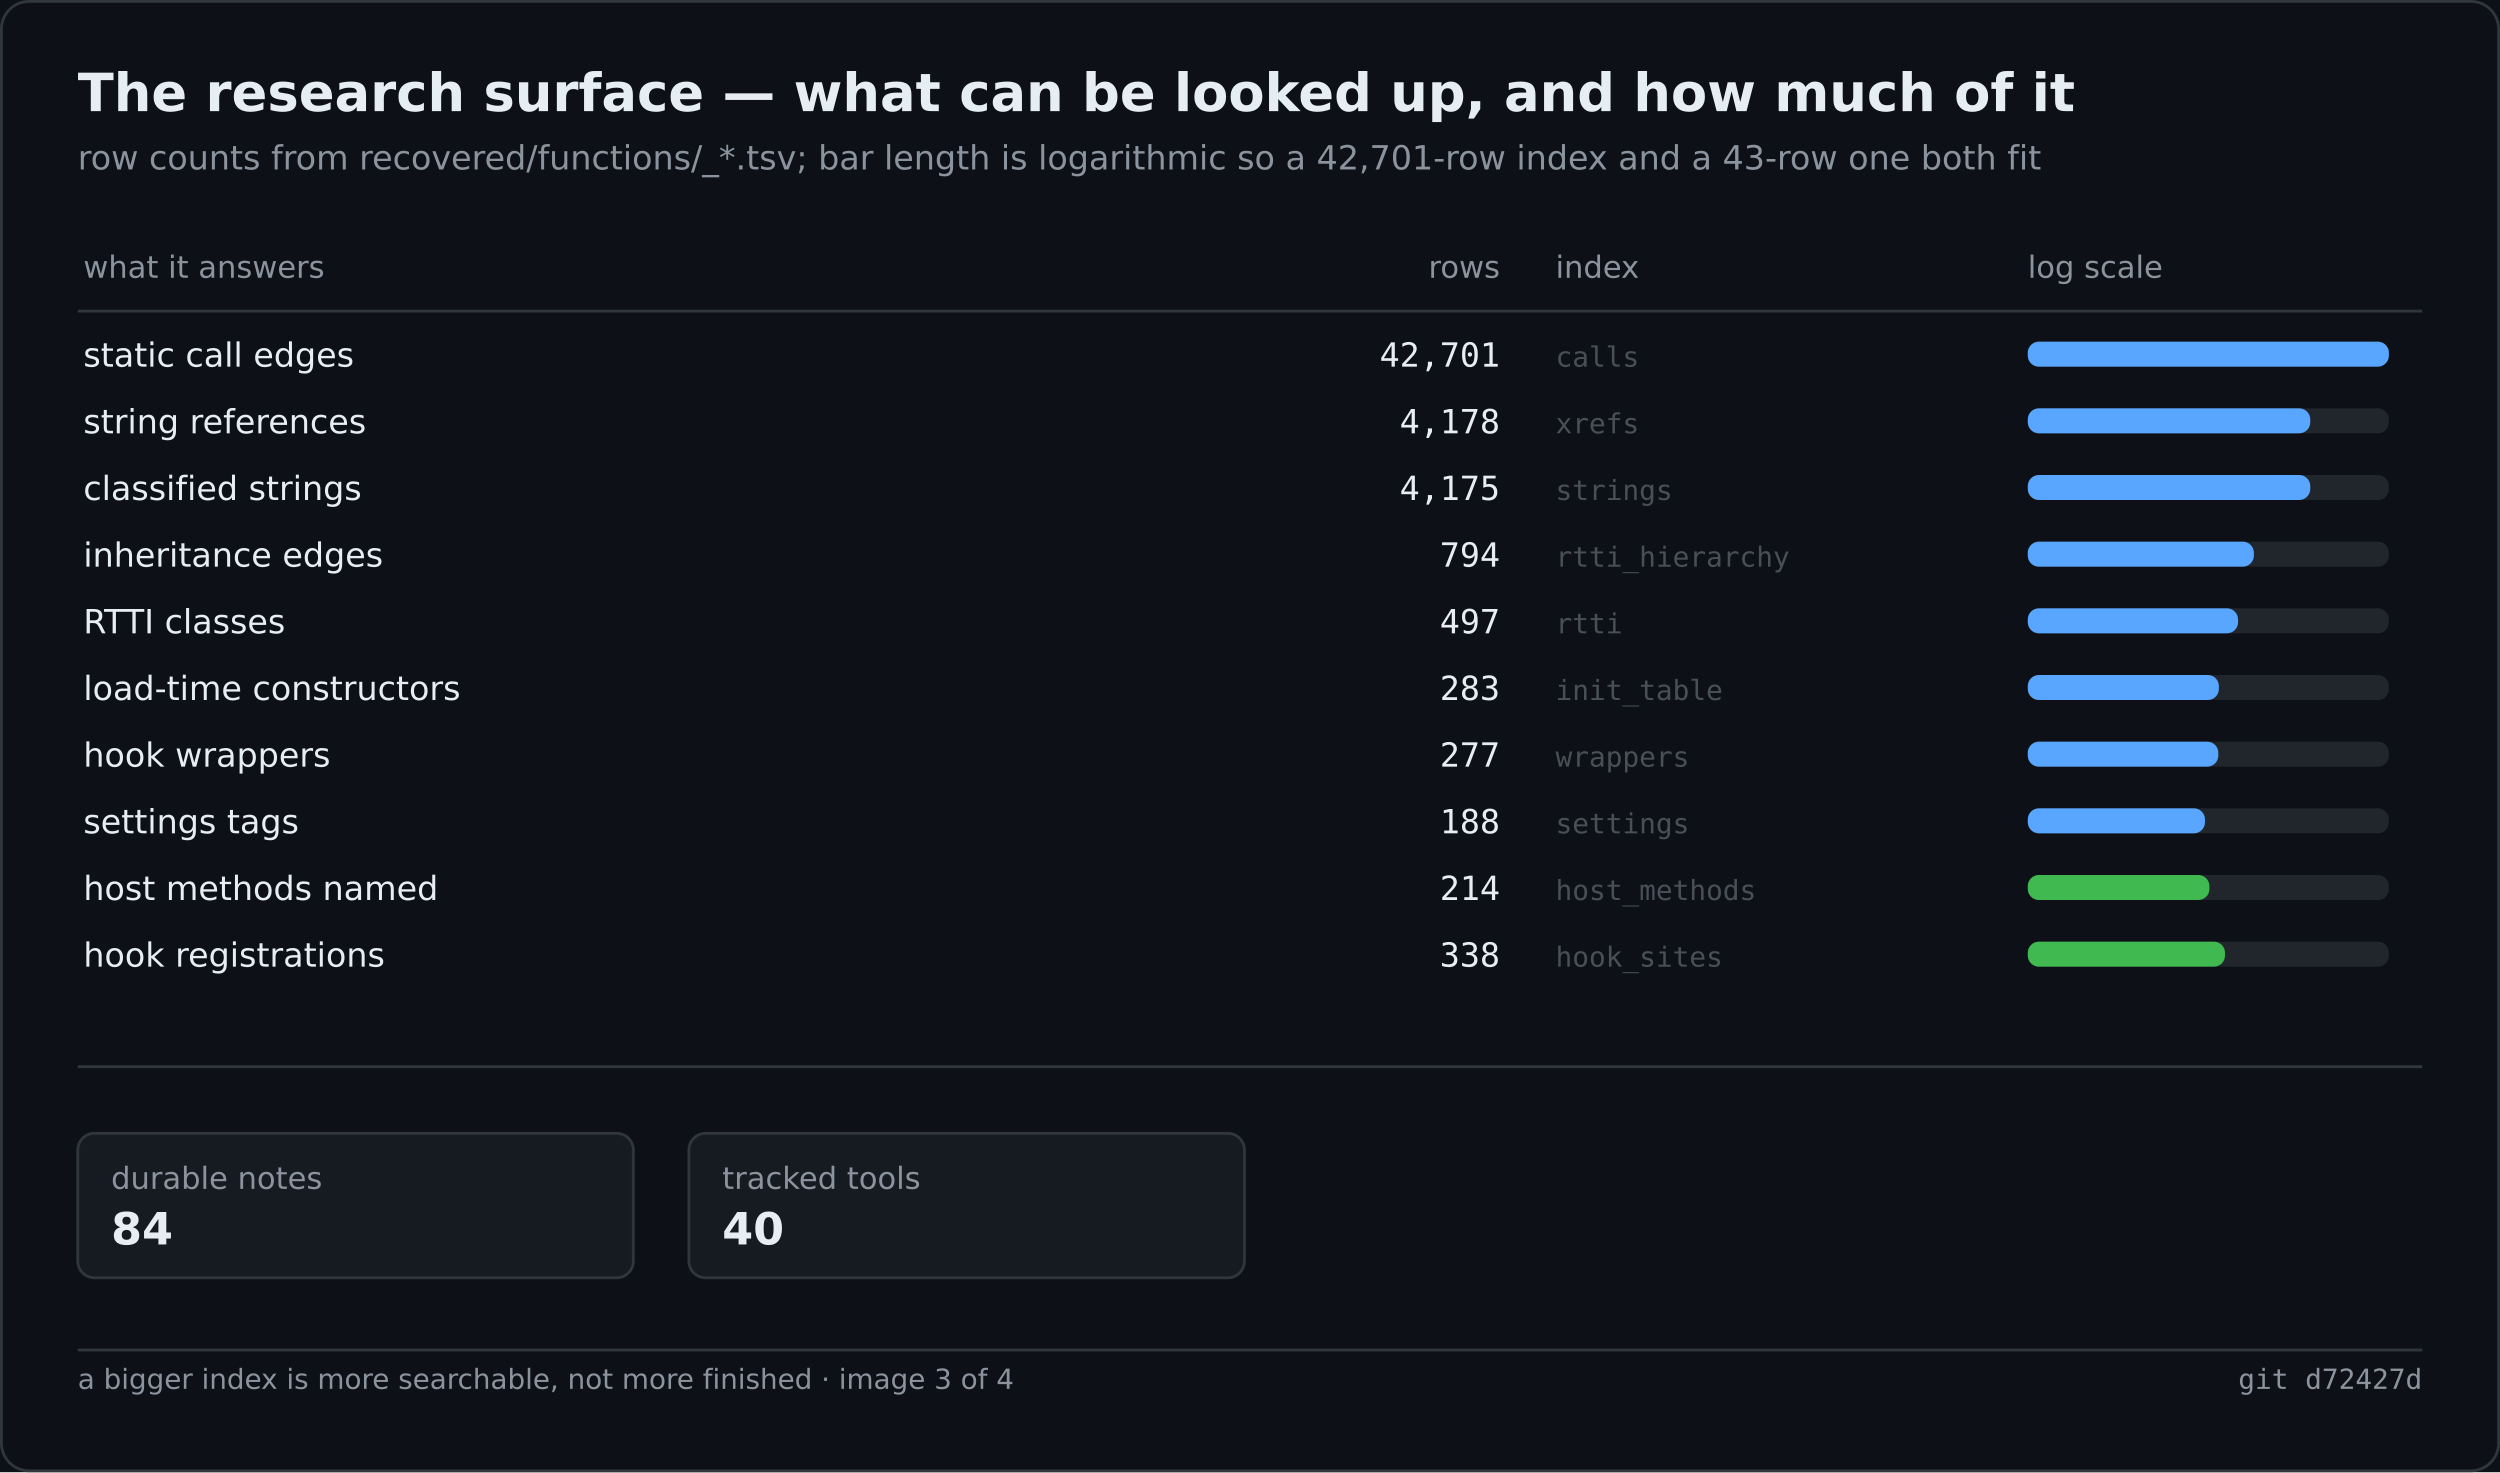
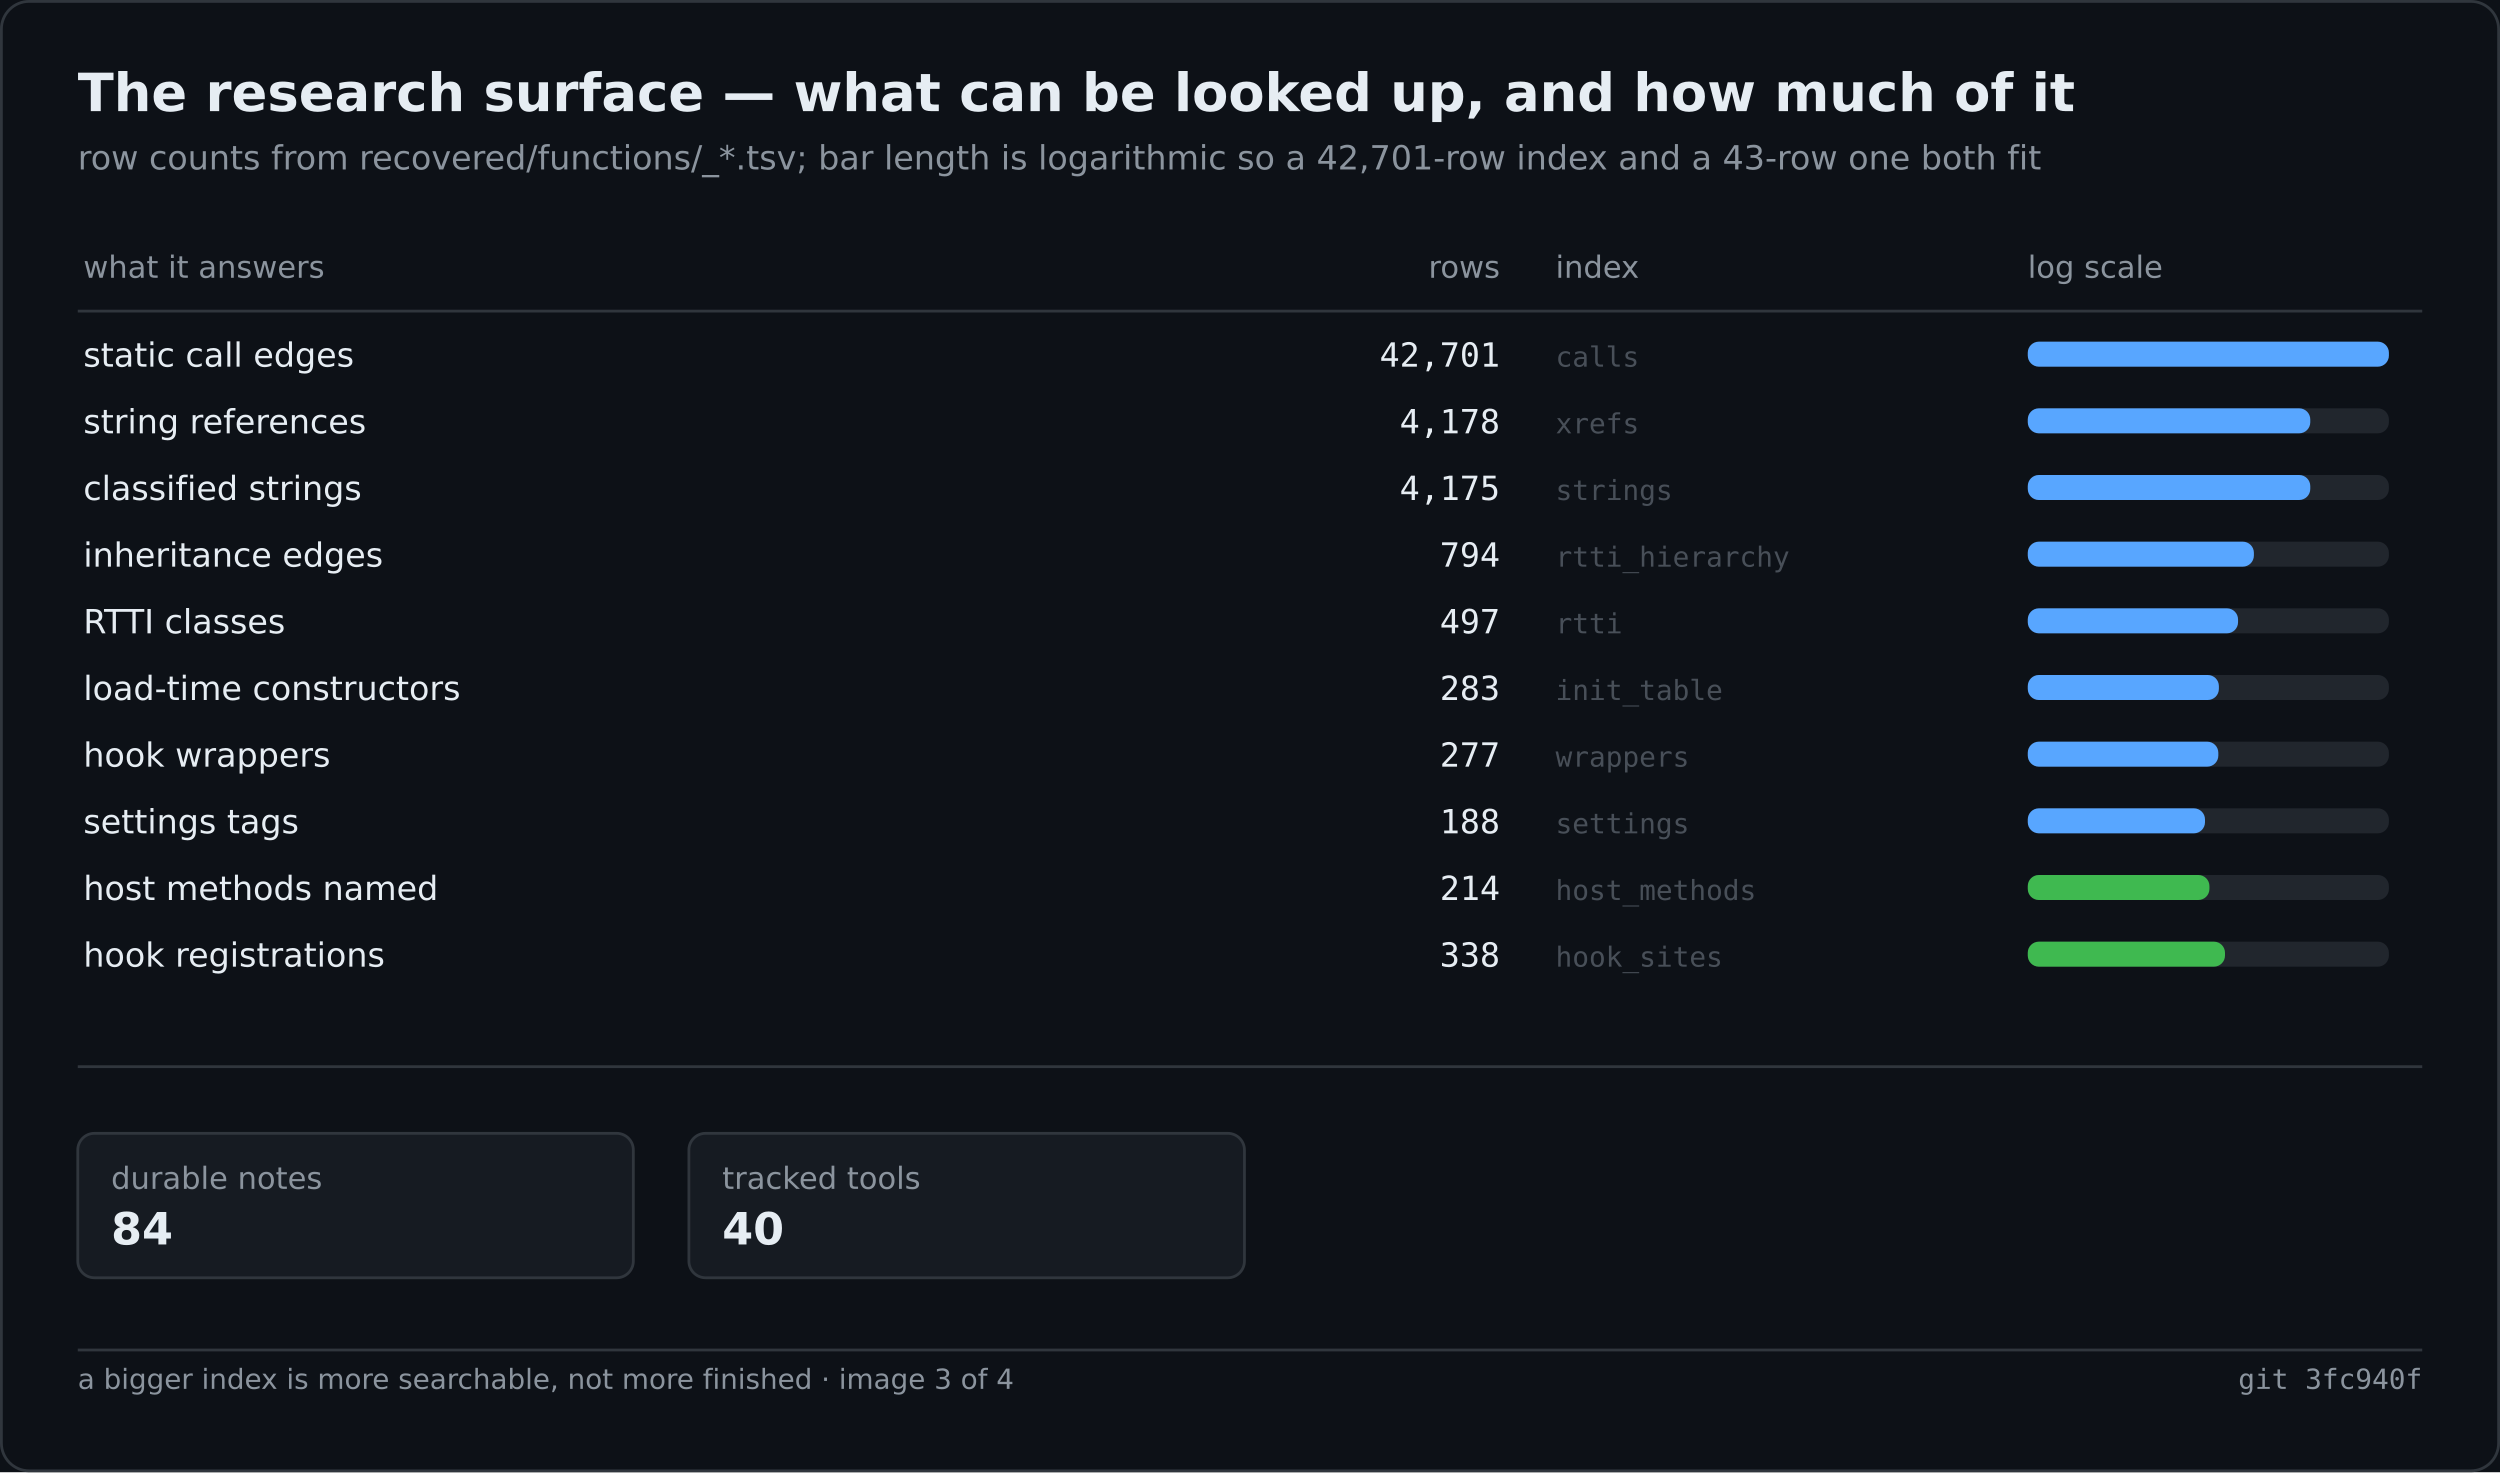
<svg xmlns="http://www.w3.org/2000/svg" width="900" height="530" viewBox="0 0 900 530" role="img" aria-label="The research surface — what can be looked up, and how much of it">
  <rect width="900" height="530" fill="#0d1117" />
  <rect x="0.5" y="0.5" width="899" height="529" fill="none" stroke="#30363d" rx="10" />
  <text x="28" y="40" font-family="Segoe UI,DejaVu Sans,Helvetica,sans-serif" font-size="19" font-weight="600" fill="#e6edf3">The research surface — what can be looked up, and how much of it</text>
  <text x="28" y="61" font-family="Segoe UI,DejaVu Sans,Helvetica,sans-serif" font-size="12" fill="#8b949e">row counts from recovered/functions/_*.tsv; bar length is logarithmic so a 42,701-row index and a 43-row one both fit</text>
  <text x="30.0" y="100.0" font-family="Segoe UI,DejaVu Sans,Helvetica,sans-serif" font-size="11" fill="#8b949e">what it answers</text>
  <text x="540.0" y="100.0" font-family="Segoe UI,DejaVu Sans,Helvetica,sans-serif" font-size="11" fill="#8b949e" text-anchor="end">rows</text>
  <text x="560.0" y="100.0" font-family="Segoe UI,DejaVu Sans,Helvetica,sans-serif" font-size="11" fill="#8b949e">index</text>
  <text x="730.0" y="100.0" font-family="Segoe UI,DejaVu Sans,Helvetica,sans-serif" font-size="11" fill="#8b949e">log scale</text>
  <line x1="28.0" y1="112.0" x2="872.0" y2="112.0" stroke="#30363d" stroke-width="1" />
  <text x="30.0" y="132.0" font-family="Segoe UI,DejaVu Sans,Helvetica,sans-serif" font-size="12" fill="#e6edf3">static call edges</text>
  <text x="540.0" y="132.0" font-family="Cascadia Mono,Consolas,DejaVu Sans Mono,monospace" font-size="12" fill="#e6edf3" text-anchor="end">42,701</text>
  <text x="560.0" y="132.0" font-family="Cascadia Mono,Consolas,DejaVu Sans Mono,monospace" font-size="10" fill="#484f58">calls</text>
  <rect x="730.0" y="123.0" width="130.0" height="9.0" fill="#21262d" rx="4" />
  <rect x="730.0" y="123.0" width="130.0" height="9.0" fill="#58a6ff" rx="4" />
  <text x="30.0" y="156.0" font-family="Segoe UI,DejaVu Sans,Helvetica,sans-serif" font-size="12" fill="#e6edf3">string references</text>
  <text x="540.0" y="156.0" font-family="Cascadia Mono,Consolas,DejaVu Sans Mono,monospace" font-size="12" fill="#e6edf3" text-anchor="end">4,178</text>
  <text x="560.0" y="156.0" font-family="Cascadia Mono,Consolas,DejaVu Sans Mono,monospace" font-size="10" fill="#484f58">xrefs</text>
  <rect x="730.0" y="147.0" width="130.0" height="9.0" fill="#21262d" rx="4" />
  <rect x="730.0" y="147.0" width="101.7" height="9.0" fill="#58a6ff" rx="4" />
  <text x="30.0" y="180.0" font-family="Segoe UI,DejaVu Sans,Helvetica,sans-serif" font-size="12" fill="#e6edf3">classified strings</text>
  <text x="540.0" y="180.0" font-family="Cascadia Mono,Consolas,DejaVu Sans Mono,monospace" font-size="12" fill="#e6edf3" text-anchor="end">4,175</text>
  <text x="560.0" y="180.0" font-family="Cascadia Mono,Consolas,DejaVu Sans Mono,monospace" font-size="10" fill="#484f58">strings</text>
  <rect x="730.0" y="171.0" width="130.0" height="9.0" fill="#21262d" rx="4" />
  <rect x="730.0" y="171.0" width="101.7" height="9.0" fill="#58a6ff" rx="4" />
  <text x="30.0" y="204.0" font-family="Segoe UI,DejaVu Sans,Helvetica,sans-serif" font-size="12" fill="#e6edf3">inheritance edges</text>
  <text x="540.0" y="204.0" font-family="Cascadia Mono,Consolas,DejaVu Sans Mono,monospace" font-size="12" fill="#e6edf3" text-anchor="end">794</text>
  <text x="560.0" y="204.0" font-family="Cascadia Mono,Consolas,DejaVu Sans Mono,monospace" font-size="10" fill="#484f58">rtti_hierarchy</text>
  <rect x="730.0" y="195.0" width="130.0" height="9.0" fill="#21262d" rx="4" />
  <rect x="730.0" y="195.0" width="81.4" height="9.0" fill="#58a6ff" rx="4" />
  <text x="30.0" y="228.0" font-family="Segoe UI,DejaVu Sans,Helvetica,sans-serif" font-size="12" fill="#e6edf3">RTTI classes</text>
  <text x="540.0" y="228.0" font-family="Cascadia Mono,Consolas,DejaVu Sans Mono,monospace" font-size="12" fill="#e6edf3" text-anchor="end">497</text>
  <text x="560.0" y="228.0" font-family="Cascadia Mono,Consolas,DejaVu Sans Mono,monospace" font-size="10" fill="#484f58">rtti</text>
  <rect x="730.0" y="219.0" width="130.0" height="9.0" fill="#21262d" rx="4" />
  <rect x="730.0" y="219.0" width="75.7" height="9.0" fill="#58a6ff" rx="4" />
  <text x="30.0" y="252.0" font-family="Segoe UI,DejaVu Sans,Helvetica,sans-serif" font-size="12" fill="#e6edf3">load-time constructors</text>
  <text x="540.0" y="252.0" font-family="Cascadia Mono,Consolas,DejaVu Sans Mono,monospace" font-size="12" fill="#e6edf3" text-anchor="end">283</text>
  <text x="560.0" y="252.0" font-family="Cascadia Mono,Consolas,DejaVu Sans Mono,monospace" font-size="10" fill="#484f58">init_table</text>
  <rect x="730.0" y="243.0" width="130.0" height="9.0" fill="#21262d" rx="4" />
  <rect x="730.0" y="243.0" width="68.8" height="9.0" fill="#58a6ff" rx="4" />
  <text x="30.0" y="276.0" font-family="Segoe UI,DejaVu Sans,Helvetica,sans-serif" font-size="12" fill="#e6edf3">hook wrappers</text>
  <text x="540.0" y="276.0" font-family="Cascadia Mono,Consolas,DejaVu Sans Mono,monospace" font-size="12" fill="#e6edf3" text-anchor="end">277</text>
  <text x="560.0" y="276.0" font-family="Cascadia Mono,Consolas,DejaVu Sans Mono,monospace" font-size="10" fill="#484f58">wrappers</text>
  <rect x="730.0" y="267.0" width="130.0" height="9.0" fill="#21262d" rx="4" />
  <rect x="730.0" y="267.0" width="68.6" height="9.0" fill="#58a6ff" rx="4" />
  <text x="30.0" y="300.0" font-family="Segoe UI,DejaVu Sans,Helvetica,sans-serif" font-size="12" fill="#e6edf3">settings tags</text>
  <text x="540.0" y="300.0" font-family="Cascadia Mono,Consolas,DejaVu Sans Mono,monospace" font-size="12" fill="#e6edf3" text-anchor="end">188</text>
  <text x="560.0" y="300.0" font-family="Cascadia Mono,Consolas,DejaVu Sans Mono,monospace" font-size="10" fill="#484f58">settings</text>
  <rect x="730.0" y="291.0" width="130.0" height="9.0" fill="#21262d" rx="4" />
  <rect x="730.0" y="291.0" width="63.8" height="9.0" fill="#58a6ff" rx="4" />
  <text x="30.0" y="324.0" font-family="Segoe UI,DejaVu Sans,Helvetica,sans-serif" font-size="12" fill="#e6edf3">host methods named</text>
  <text x="540.0" y="324.0" font-family="Cascadia Mono,Consolas,DejaVu Sans Mono,monospace" font-size="12" fill="#e6edf3" text-anchor="end">214</text>
  <text x="560.0" y="324.0" font-family="Cascadia Mono,Consolas,DejaVu Sans Mono,monospace" font-size="10" fill="#484f58">host_methods</text>
  <rect x="730.0" y="315.0" width="130.0" height="9.0" fill="#21262d" rx="4" />
  <rect x="730.0" y="315.0" width="65.4" height="9.0" fill="#3fb950" rx="4" />
  <text x="30.0" y="348.0" font-family="Segoe UI,DejaVu Sans,Helvetica,sans-serif" font-size="12" fill="#e6edf3">hook registrations</text>
  <text x="540.0" y="348.0" font-family="Cascadia Mono,Consolas,DejaVu Sans Mono,monospace" font-size="12" fill="#e6edf3" text-anchor="end">338</text>
  <text x="560.0" y="348.0" font-family="Cascadia Mono,Consolas,DejaVu Sans Mono,monospace" font-size="10" fill="#484f58">hook_sites</text>
  <rect x="730.0" y="339.0" width="130.0" height="9.0" fill="#21262d" rx="4" />
  <rect x="730.0" y="339.0" width="71.0" height="9.0" fill="#3fb950" rx="4" />
  <line x1="28.0" y1="384.0" x2="872.0" y2="384.0" stroke="#30363d" stroke-width="1" />
  <rect x="28.0" y="408.0" width="200.0" height="52.0" fill="#161b22" rx="6" stroke="#30363d" stroke-width="1" />
  <text x="40.0" y="428.0" font-family="Segoe UI,DejaVu Sans,Helvetica,sans-serif" font-size="11" fill="#8b949e">durable notes</text>
  <text x="40.0" y="448.0" font-family="Segoe UI,DejaVu Sans,Helvetica,sans-serif" font-size="16" fill="#e6edf3" font-weight="600">84</text>
  <rect x="248.0" y="408.0" width="200.0" height="52.0" fill="#161b22" rx="6" stroke="#30363d" stroke-width="1" />
  <text x="260.0" y="428.0" font-family="Segoe UI,DejaVu Sans,Helvetica,sans-serif" font-size="11" fill="#8b949e">tracked tools</text>
  <text x="260.0" y="448.0" font-family="Segoe UI,DejaVu Sans,Helvetica,sans-serif" font-size="16" fill="#e6edf3" font-weight="600">40</text>
  <line x1="28.0" y1="486.0" x2="872.0" y2="486.0" stroke="#30363d" stroke-width="1" />
  <text x="28.0" y="500.0" font-family="Segoe UI,DejaVu Sans,Helvetica,sans-serif" font-size="10" fill="#8b949e">a bigger index is more searchable, not more finished · image 3 of 4</text>
-   <text x="872.0" y="500.0" font-family="Cascadia Mono,Consolas,DejaVu Sans Mono,monospace" font-size="10" fill="#8b949e" text-anchor="end">git d72427d</text>
+   <text x="872.0" y="500.0" font-family="Cascadia Mono,Consolas,DejaVu Sans Mono,monospace" font-size="10" fill="#8b949e" text-anchor="end">git 3fc940f</text>
</svg>
